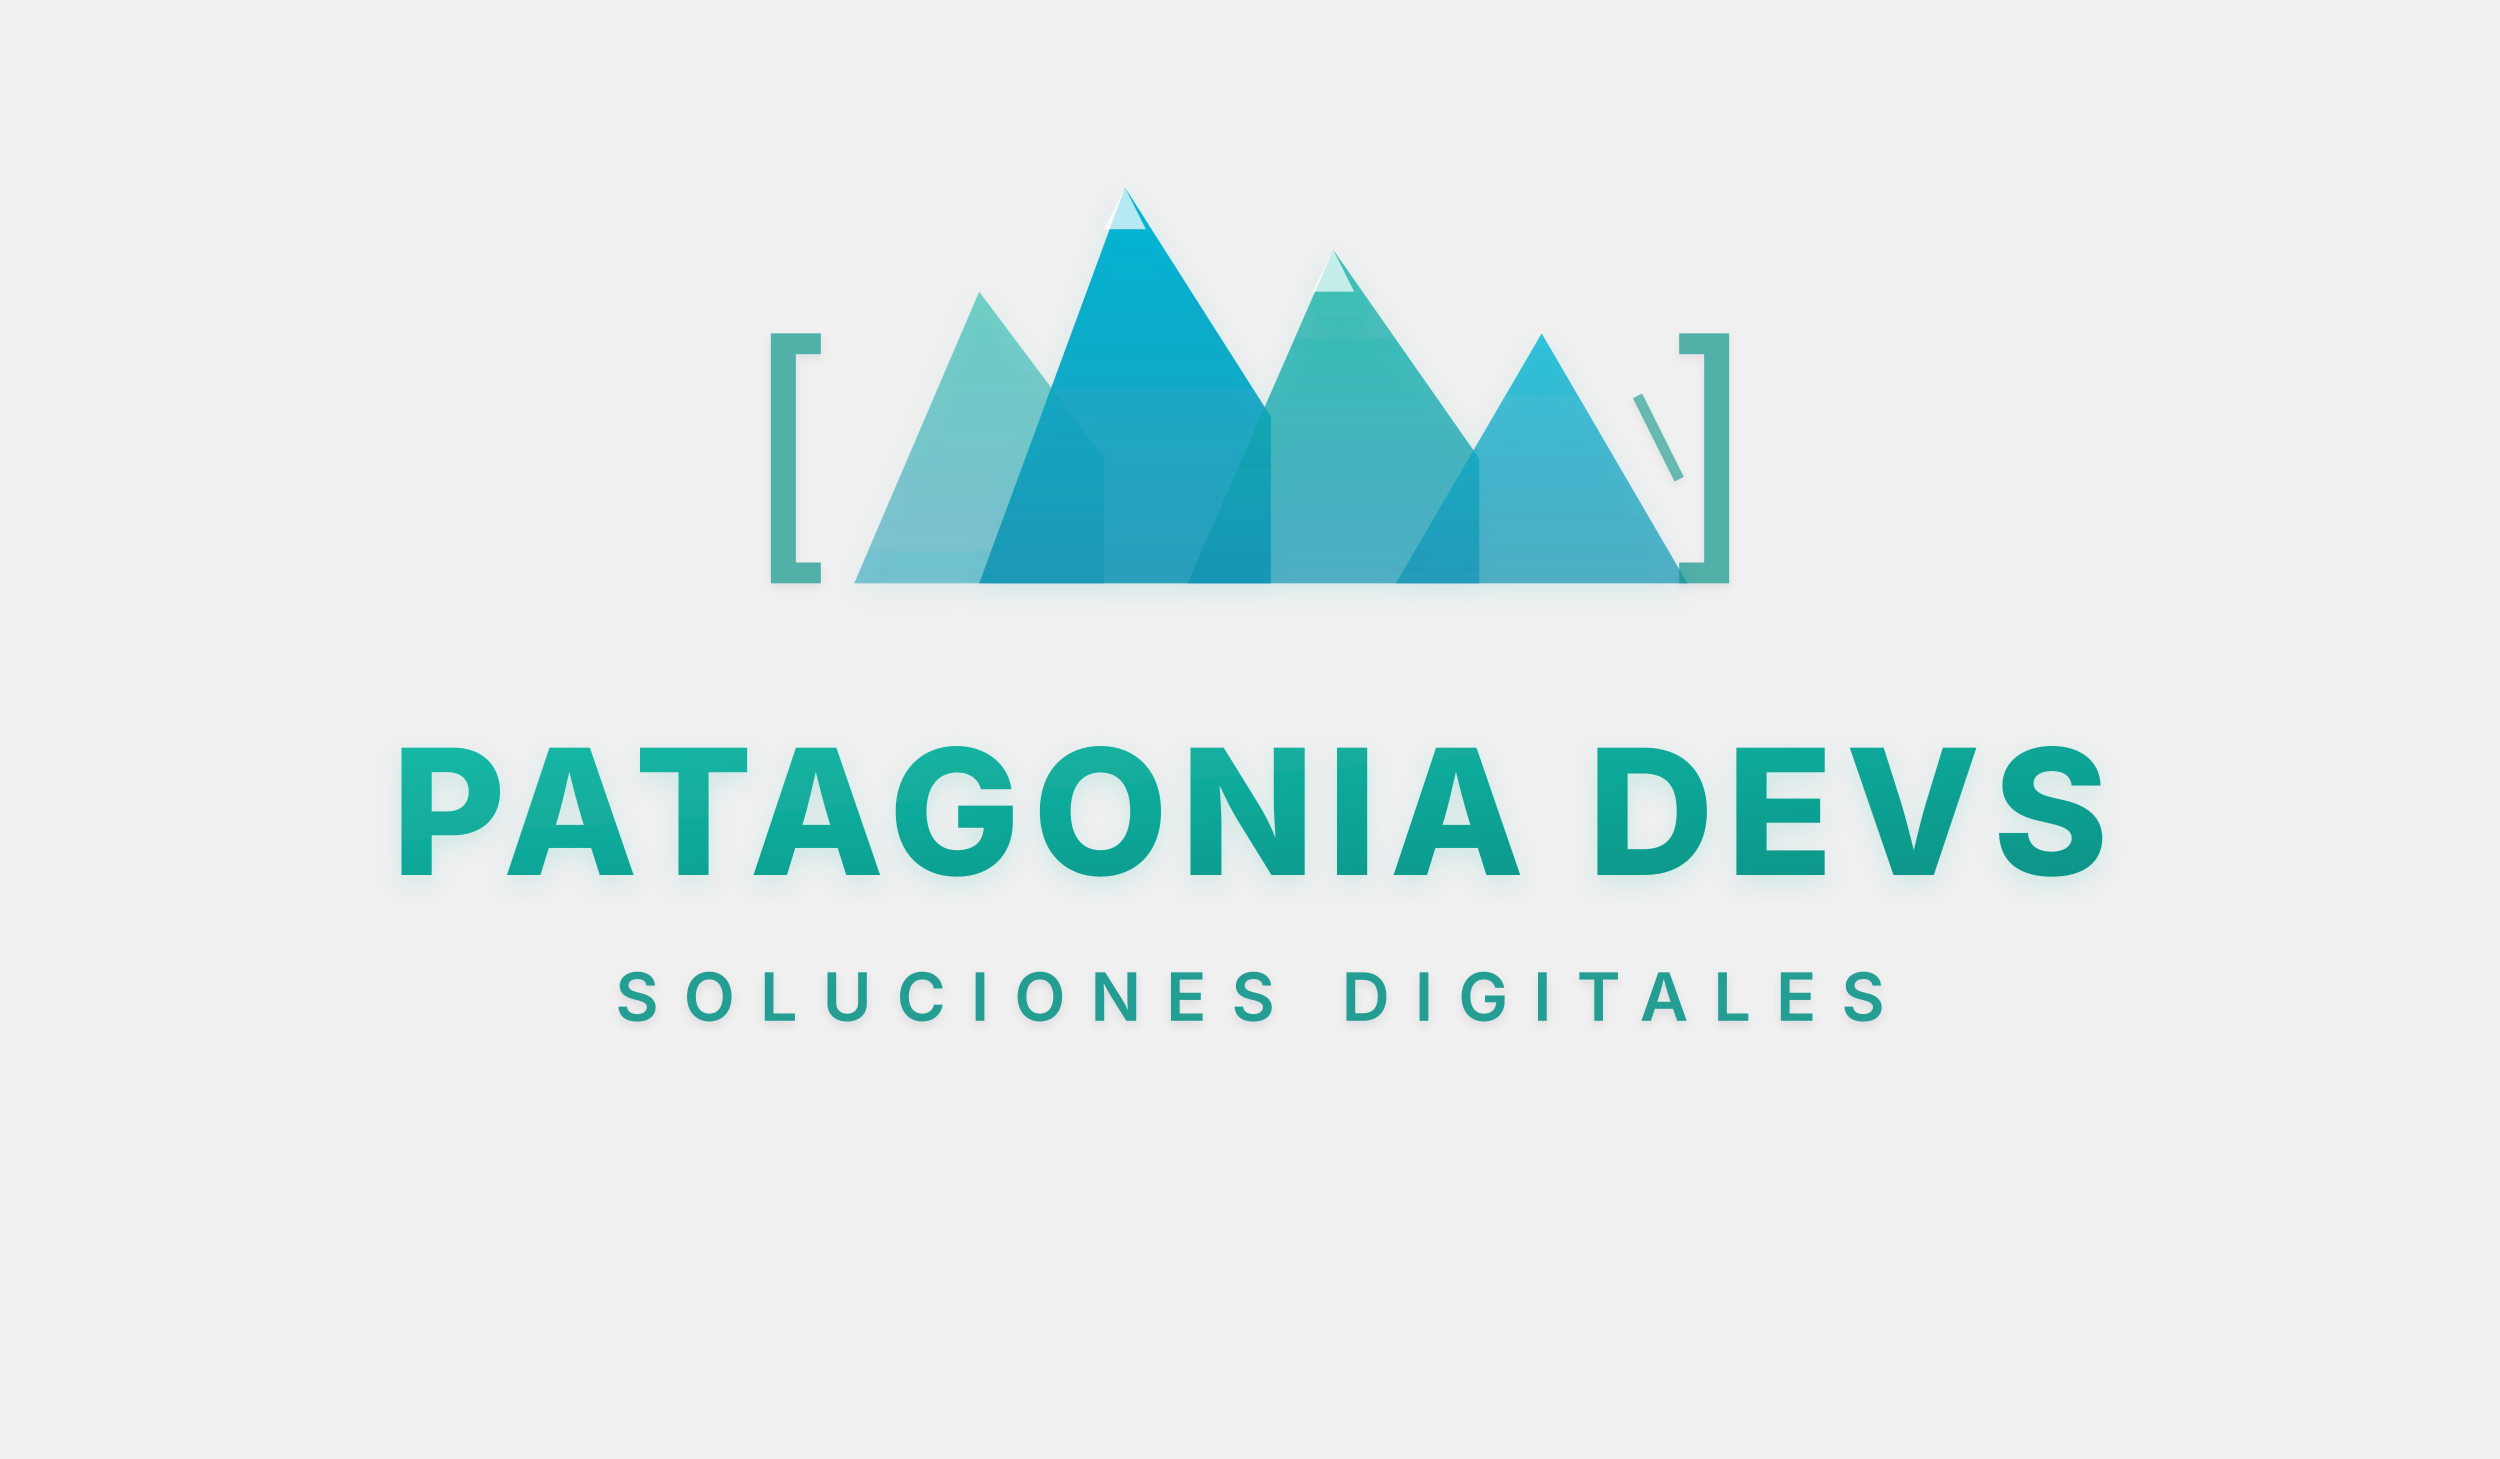
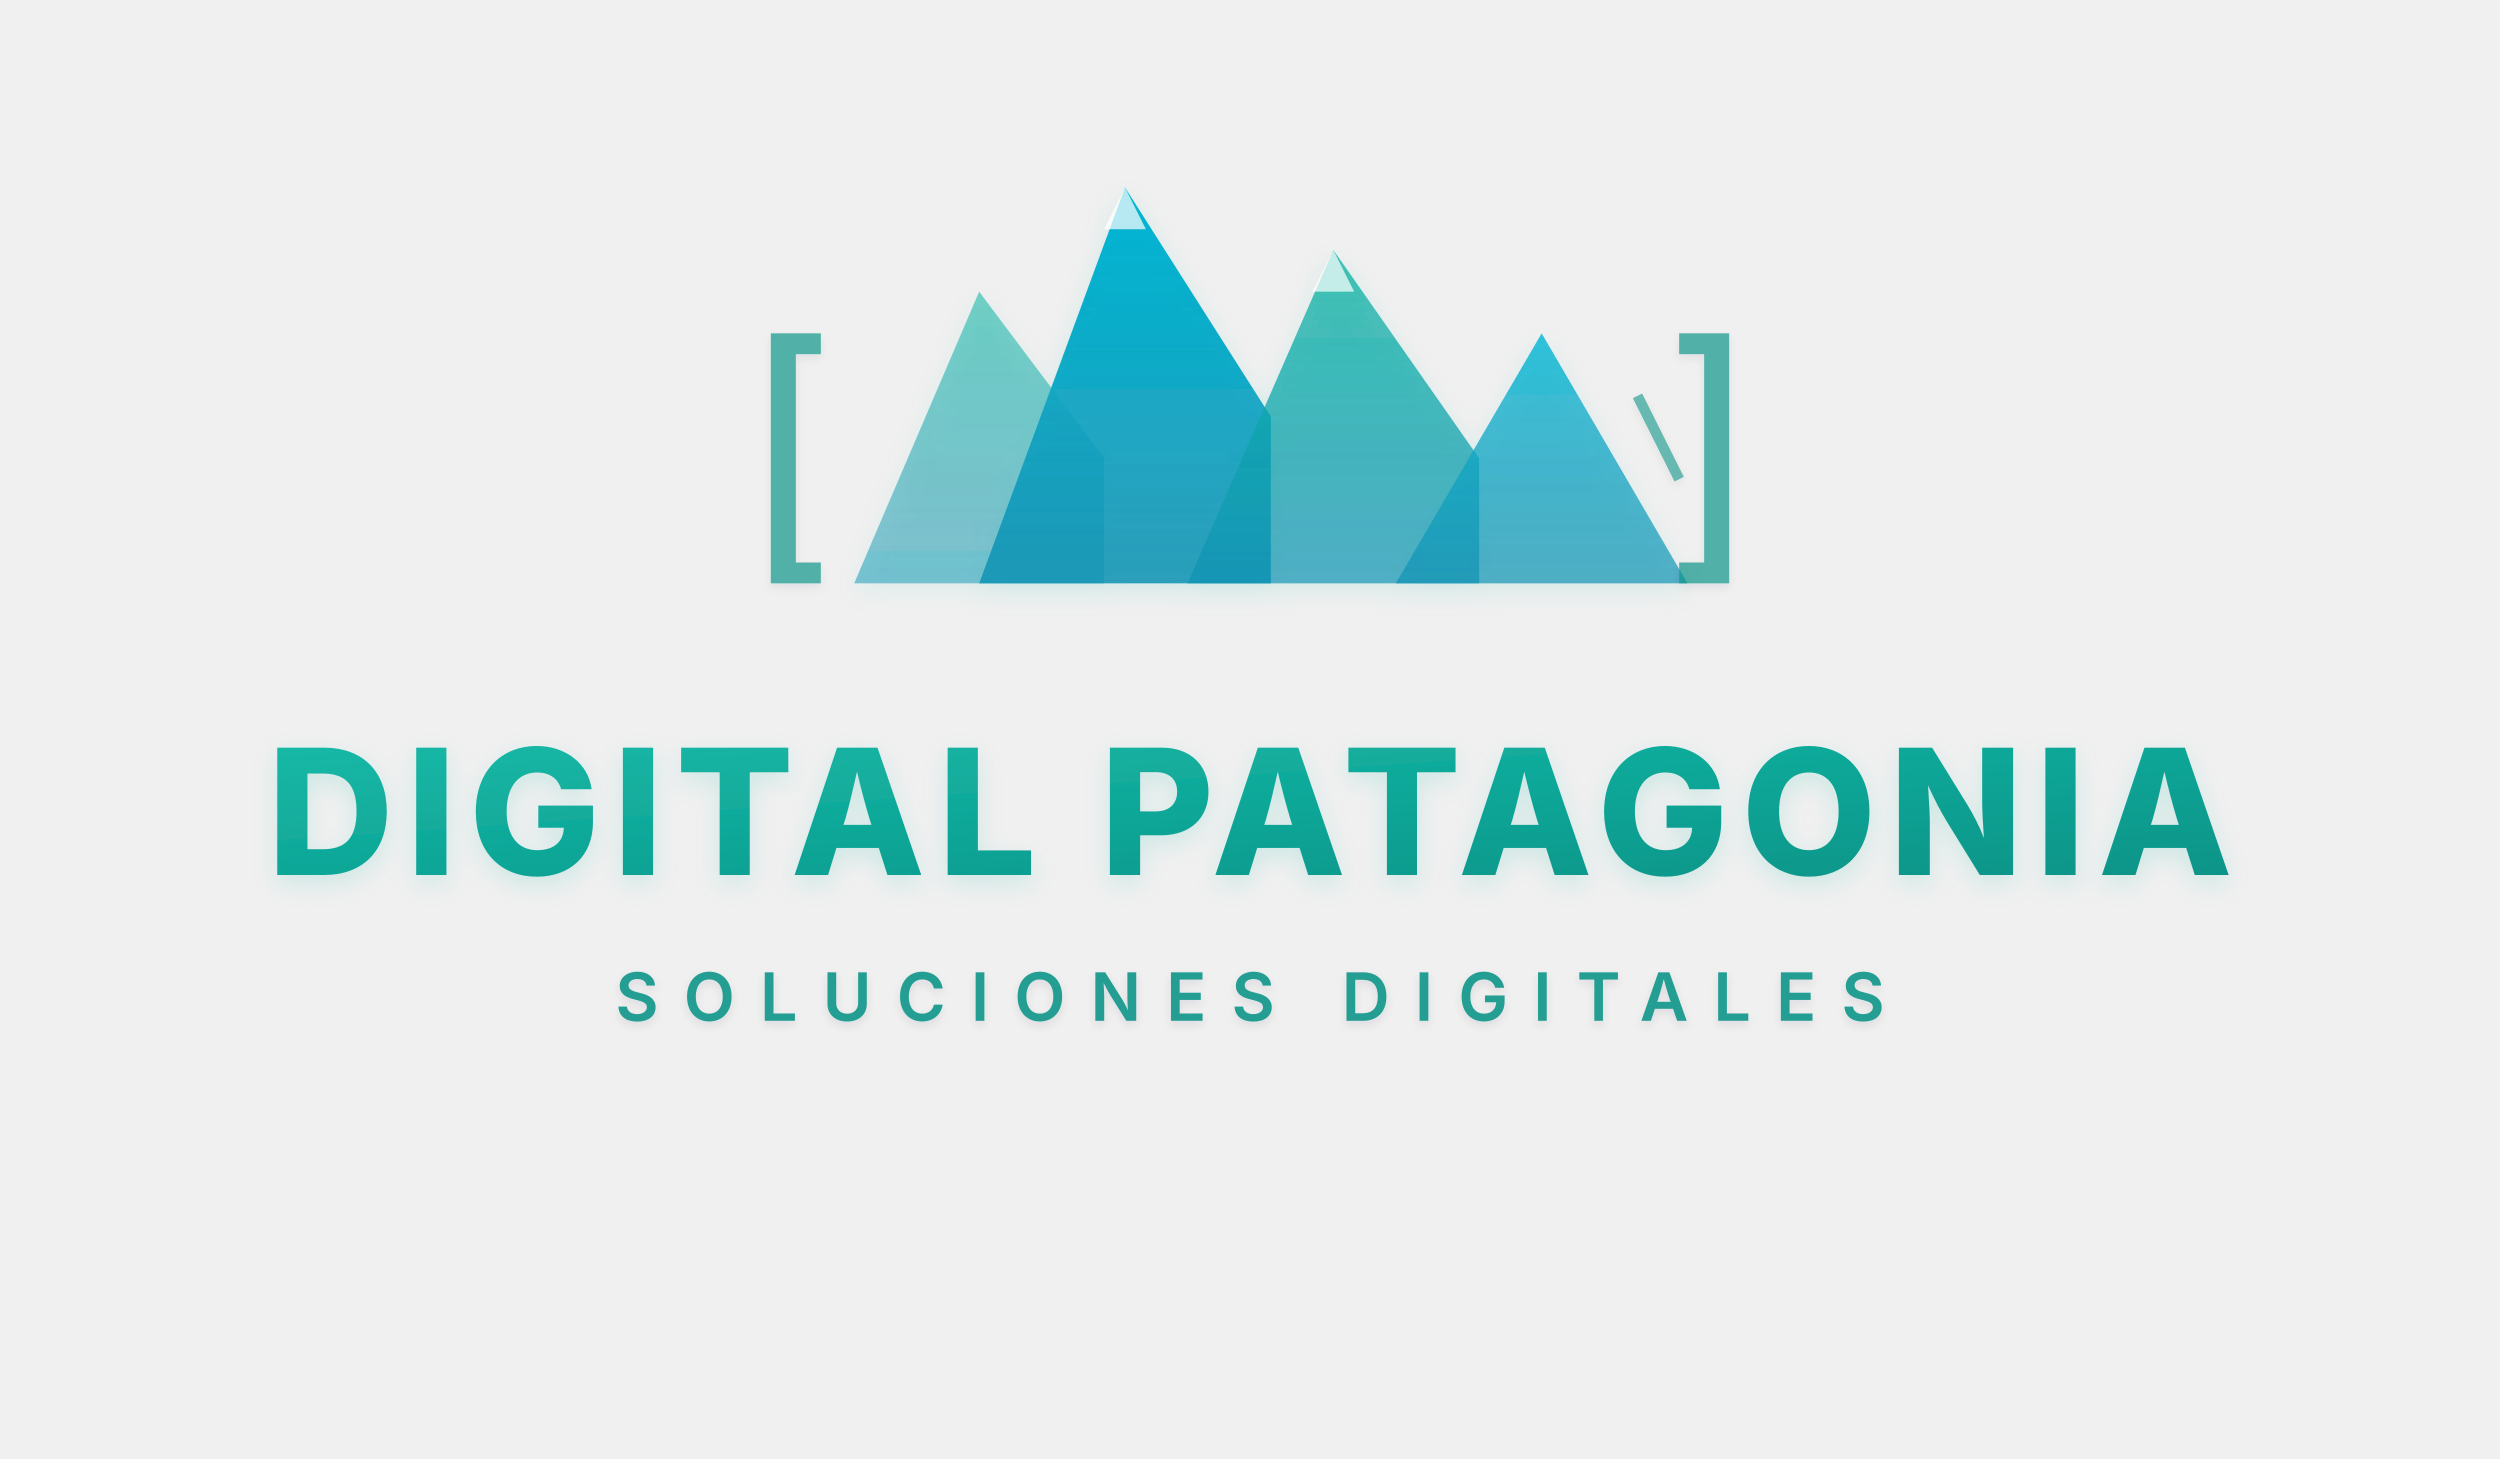
<svg xmlns="http://www.w3.org/2000/svg" viewBox="0 0 600 350">
  <defs>
    <linearGradient id="lightPrimaryGrad" x1="0%" y1="0%" x2="100%" y2="100%">
      <stop offset="0%" style="stop-color:#14b8a6;stop-opacity:1" />
      <stop offset="100%" style="stop-color:#0d9488;stop-opacity:1" />
    </linearGradient>
    <linearGradient id="lightMountainGrad1" x1="0%" y1="0%" x2="0%" y2="100%">
      <stop offset="0%" style="stop-color:#14b8a6;stop-opacity:0.9" />
      <stop offset="100%" style="stop-color:#0891b2;stop-opacity:0.75" />
    </linearGradient>
    <linearGradient id="lightMountainGrad2" x1="0%" y1="0%" x2="0%" y2="100%">
      <stop offset="0%" style="stop-color:#06b6d4;stop-opacity:1" />
      <stop offset="100%" style="stop-color:#0891b2;stop-opacity:0.85" />
    </linearGradient>
    <filter id="lightShadow" x="-50%" y="-50%" width="200%" height="200%">
      <feDropShadow dx="0" dy="2" stdDeviation="3" flood-color="#14b8a6" flood-opacity="0.15" />
    </filter>
    <filter id="softShadow" x="-50%" y="-50%" width="200%" height="200%">
      <feDropShadow dx="0" dy="1" stdDeviation="1" flood-color="#0f172a" flood-opacity="0.1" />
    </filter>
  </defs>
  <g transform="translate(185, 20)">
    <g filter="url(#lightShadow)">
      <path d="M 20 120 L 50 50 L 80 90 L 80 120 Z" fill="url(#lightMountainGrad1)" opacity="0.65" />
      <path d="M 50 120 L 85 25 L 120 80 L 120 120 Z" fill="url(#lightMountainGrad2)" />
      <path d="M 100 120 L 135 40 L 170 90 L 170 120 Z" fill="url(#lightMountainGrad1)" opacity="0.9" />
      <path d="M 150 120 L 185 60 L 220 120 Z" fill="url(#lightMountainGrad2)" opacity="0.8" />
      <path d="M 85 25 L 90 35 L 80 35 Z" fill="#ffffff" opacity="0.7" />
      <path d="M 135 40 L 140 50 L 130 50 Z" fill="#ffffff" opacity="0.7" />
    </g>
    <g opacity="0.7" filter="url(#softShadow)">
      <path d="M 0 60 L 12 60 L 12 65 L 6 65 L 6 115 L 12 115 L 12 120 L 0 120 Z" fill="#0d9488" />
      <path d="M 230 60 L 218 60 L 218 65 L 224 65 L 224 115 L 218 115 L 218 120 L 230 120 Z" fill="#0d9488" />
      <line x1="208" y1="75" x2="218" y2="95" stroke="#0d9488" stroke-width="2.5" opacity="0.85" />
    </g>
  </g>
  <g transform="translate(0, 0)">
    <text x="300" y="210" text-anchor="middle" font-family="'Inter', 'Arial', sans-serif" font-size="42" font-weight="800" fill="url(#lightPrimaryGrad)" letter-spacing="3" filter="url(#lightShadow)">
-             PATAGONIA DEVS
+             DIGITAL PATAGONIA
        </text>
    <text x="300" y="245" text-anchor="middle" font-family="'Inter', 'Arial', sans-serif" font-size="16" font-weight="600" fill="#0d9488" letter-spacing="6" opacity="0.9" filter="url(#softShadow)">
            SOLUCIONES DIGITALES
        </text>
  </g>
</svg>
